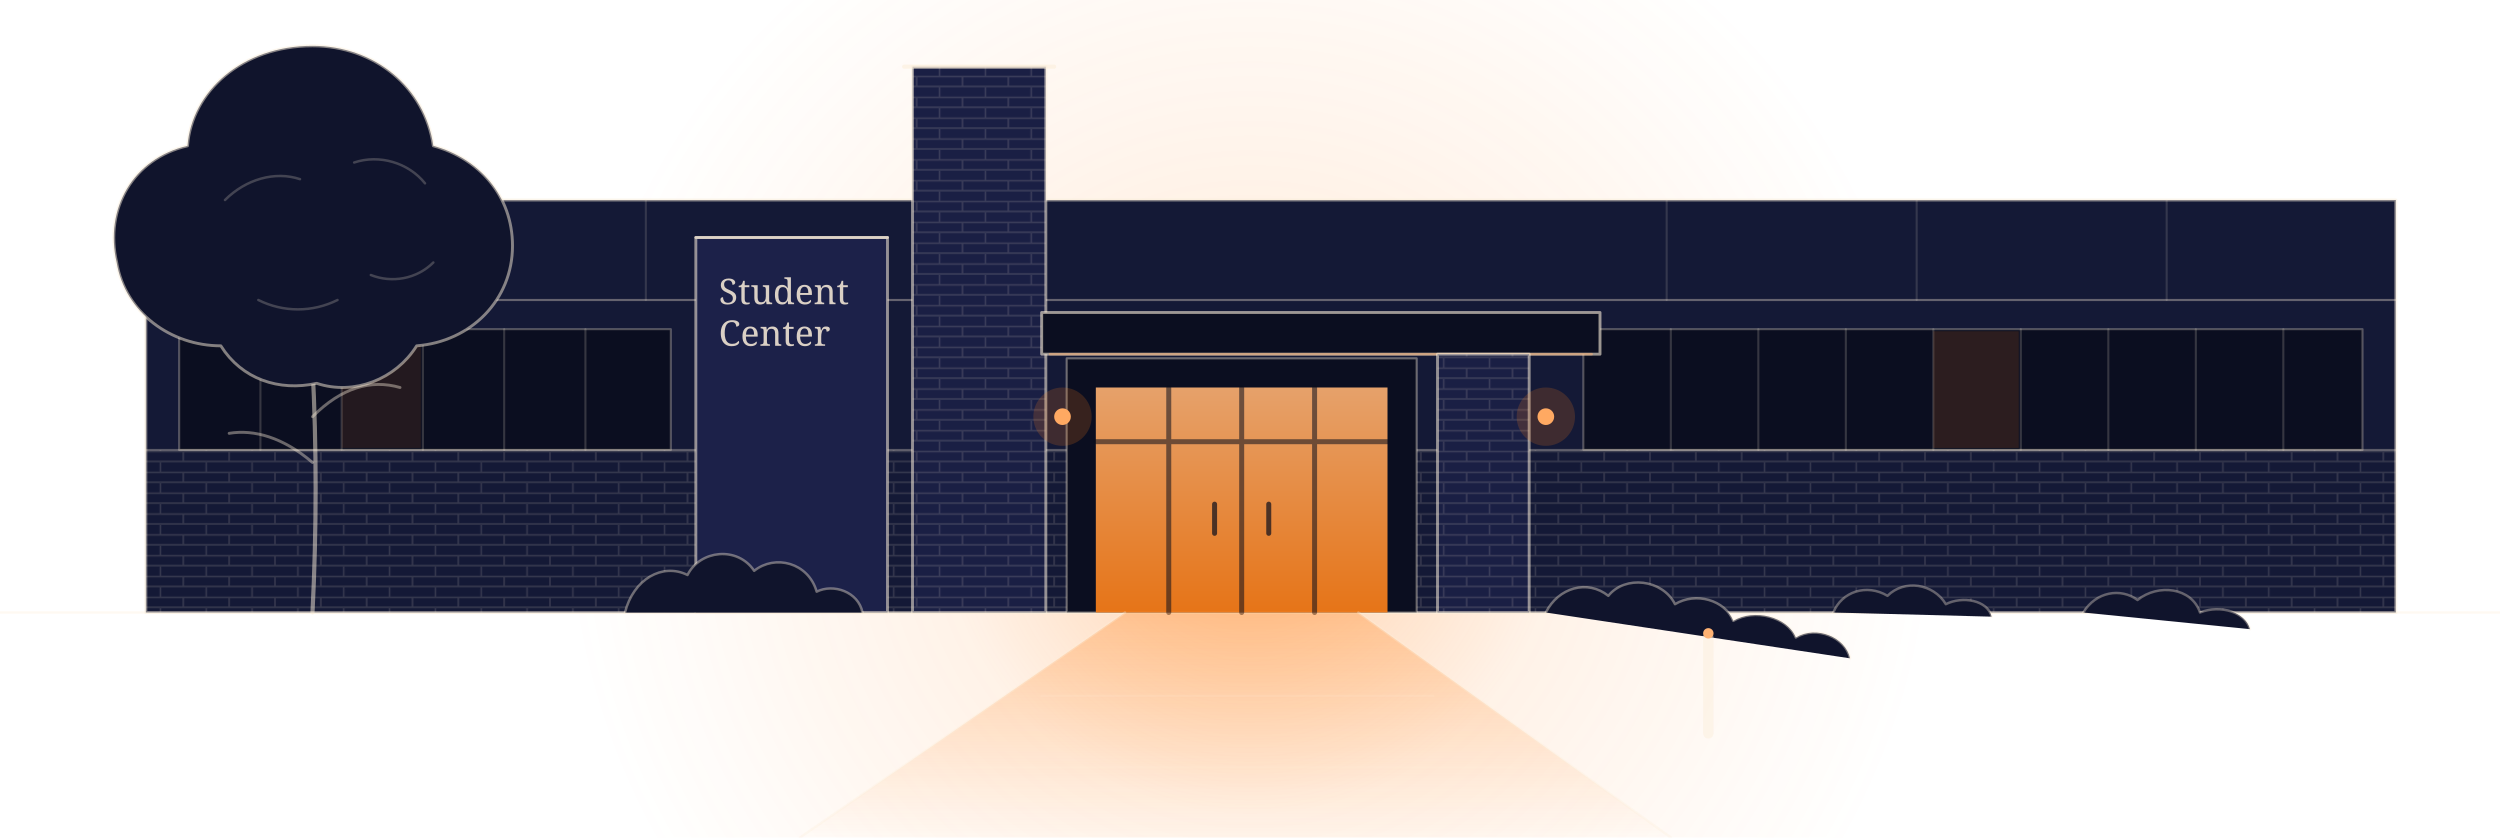
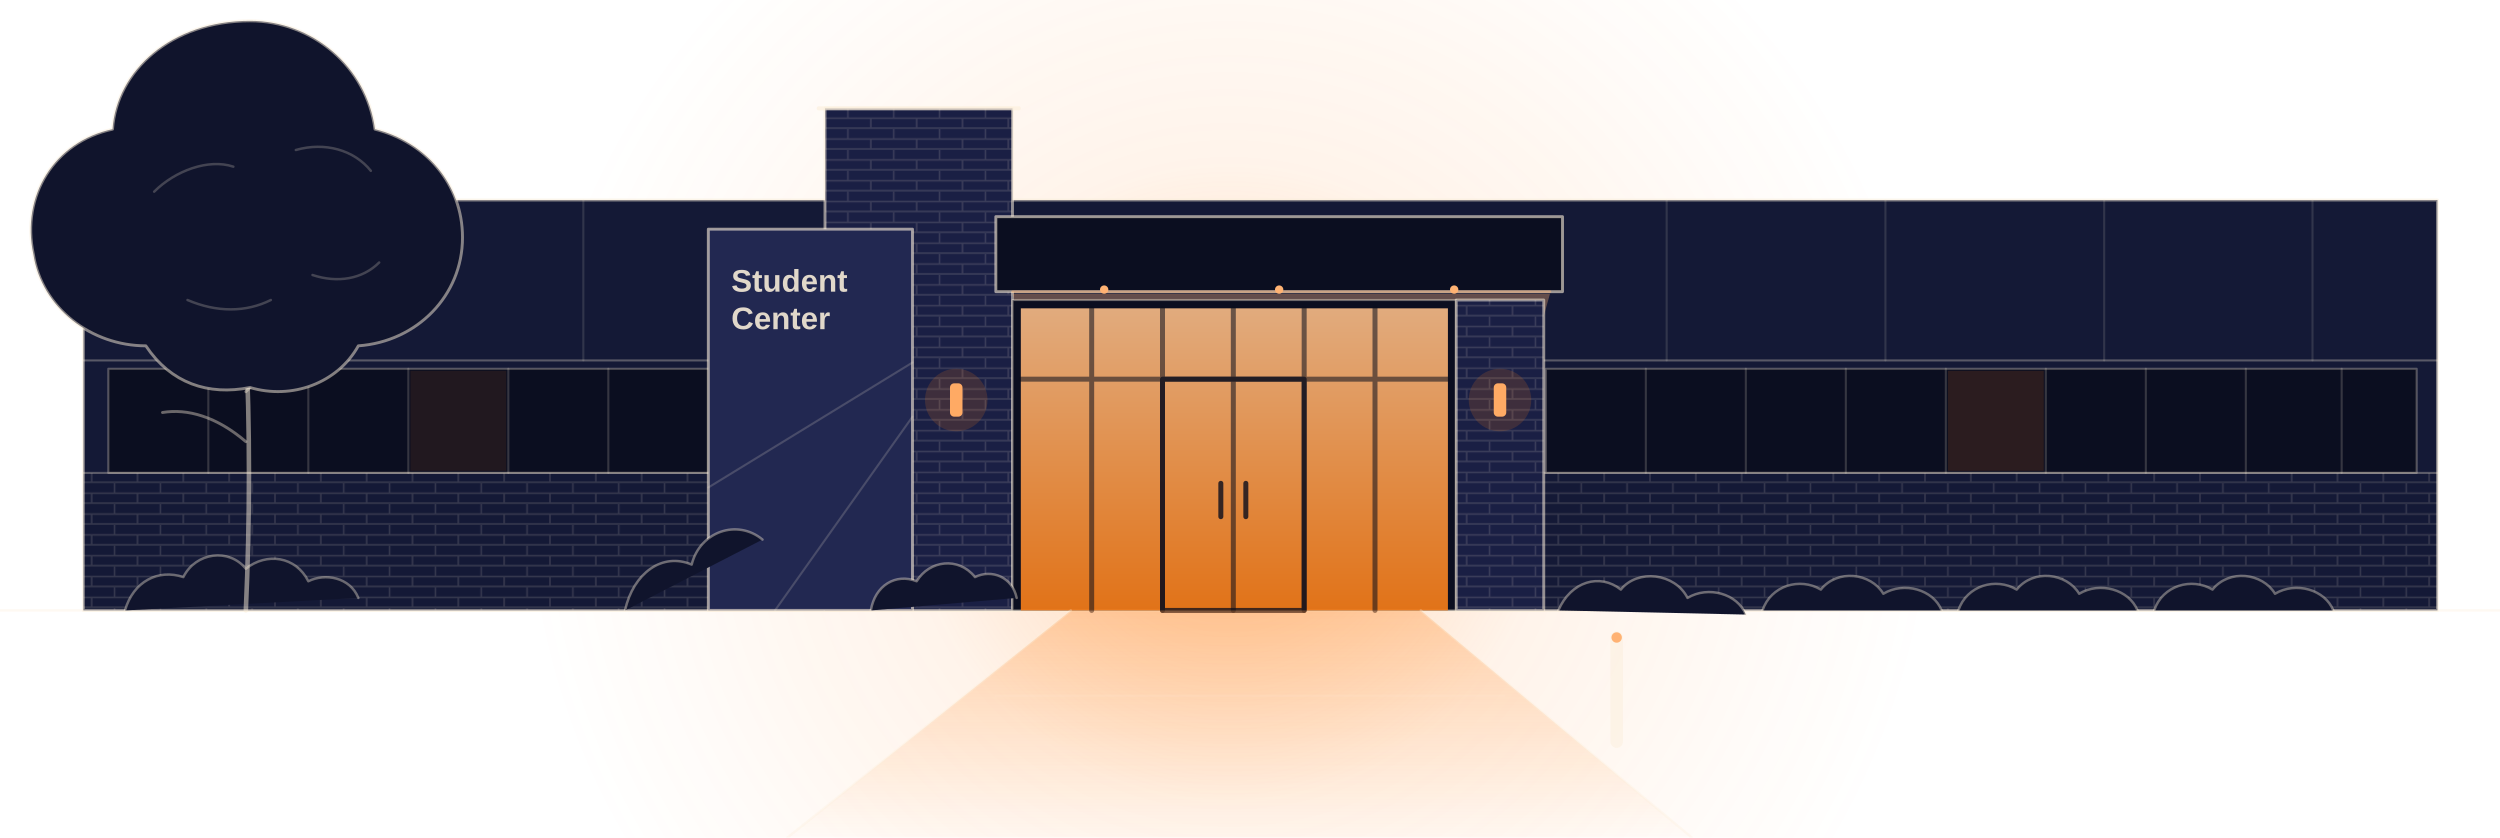
<svg class="building" viewBox="0 118 1200 402" preserveAspectRatio="xMidYMax slice" role="img" aria-label="Illustration of the CCC Student Center entrance at night, with the front doors lit">
  <defs>
-     <radialGradient id="sc-glow" cx="600" cy="360" r="330" gradientUnits="userSpaceOnUse">
-       <stop offset="0" stop-color="#FF8017" stop-opacity=".38" />
-       <stop offset=".45" stop-color="#FF8017" stop-opacity=".1" />
+     <radialGradient id="sc-glow" cx="590" cy="350" r="340" gradientUnits="userSpaceOnUse">
+       <stop offset="0" stop-color="#FF8017" stop-opacity=".36" />
+       <stop offset=".45" stop-color="#FF8017" stop-opacity=".09" />
      <stop offset="1" stop-color="#FF8017" stop-opacity="0" />
    </radialGradient>
    <linearGradient id="sc-door" x1="0" y1="0" x2="0" y2="1">
-       <stop offset="0" stop-color="#FFB273" />
+       <stop offset="0" stop-color="#FFC08A" />
      <stop offset="1" stop-color="#FF8017" />
    </linearGradient>
    <linearGradient id="sc-walk" x1="0" y1="0" x2="0" y2="1">
-       <stop offset="0" stop-color="#FF8017" stop-opacity=".32" />
+       <stop offset="0" stop-color="#FF8017" stop-opacity=".3" />
      <stop offset="1" stop-color="#FF8017" stop-opacity="0" />
+     </linearGradient>
+     <linearGradient id="sc-down" x1="0" y1="0" x2="0" y2="1">
+       <stop offset="0" stop-color="#FFB273" stop-opacity=".35" />
+       <stop offset="1" stop-color="#FFB273" stop-opacity="0" />
    </linearGradient>
    <pattern id="sc-brick" width="22" height="10" patternUnits="userSpaceOnUse">
      <path d="M0 9.5h22M11 0v4.75M0 4.75h22M0 4.75v4.75M22 4.75v4.75" stroke="#FBEFDA" stroke-opacity=".14" stroke-width=".8" fill="none" />
    </pattern>
  </defs>
  <rect y="118" width="1200" height="402" fill="url(#sc-glow)" />
  <g stroke="#FBEFDA" stroke-linejoin="round" stroke-linecap="round" fill="none">
-     <path d="M0 412h1200" stroke-opacity=".35" stroke-width="1.2" />
-     <rect x="70" y="214" width="1080" height="198" fill="#141936" stroke-opacity=".5" stroke-width="1.4" />
-     <path d="M70 262h1080" stroke-opacity=".35" stroke-width="1" />
-     <path d="M190 214v48M310 214v48M800 214v48M920 214v48M1040 214v48" stroke-opacity=".14" stroke-width="1" />
-     <rect x="86" y="276" width="236" height="58" fill="#0B0E20" stroke-opacity=".3" stroke-width="1" />
-     <rect x="760" y="276" width="374" height="58" fill="#0B0E20" stroke-opacity=".3" stroke-width="1" />
-     <path d="M125 276v58M164 276v58M203 276v58M242 276v58M281 276v58" stroke-opacity=".18" stroke-width="1" />
-     <path d="M802 276v58M844 276v58M886 276v58M928 276v58M970 276v58M1012 276v58M1054 276v58M1096 276v58" stroke-opacity=".18" stroke-width="1" />
-     <rect x="928" y="277" width="41" height="56" fill="#FF8017" fill-opacity=".14" stroke="none" />
-     <rect x="164" y="277" width="38" height="56" fill="#FF8017" fill-opacity=".1" stroke="none" />
-     <rect x="70" y="334" width="1080" height="78" fill="url(#sc-brick)" stroke="none" />
-     <path d="M70 334h1080" stroke-opacity=".3" stroke-width="1" />
-     <path d="M334 232h92v180h-92z" fill="#1C2149" stroke-opacity=".55" stroke-width="1.4" />
-     <path d="M334 232l92 0" stroke-opacity=".7" stroke-width="1.4" />
-     <rect x="438" y="150" width="64" height="262" fill="#1A1F44" stroke-opacity=".55" stroke-width="1.4" />
-     <rect x="438" y="150" width="64" height="262" fill="url(#sc-brick)" stroke="none" />
-     <path d="M434 150h72" stroke-opacity=".6" stroke-width="2" />
-     <rect x="512" y="290" width="168" height="122" fill="#0B0E20" stroke-opacity=".4" stroke-width="1" />
-     <rect x="526" y="304" width="140" height="108" fill="url(#sc-door)" fill-opacity=".9" stroke="none" />
-     <path d="M561 304v108M596 304v108M631 304v108M526 330h140" stroke="#0A0D1C" stroke-opacity=".55" stroke-width="2.4" />
-     <path d="M583 360v14M609 360v14" stroke="#0A0D1C" stroke-opacity=".7" stroke-width="2.4" />
-     <path d="M500 268h268v20H500z" fill="#0B0E20" stroke-opacity=".6" stroke-width="1.4" />
-     <path d="M504 288h260" stroke="#FFB273" stroke-opacity=".5" stroke-width="1.2" />
-     <rect x="690" y="288" width="44" height="124" fill="#1A1F44" stroke-opacity=".55" stroke-width="1.4" />
-     <rect x="690" y="288" width="44" height="124" fill="url(#sc-brick)" stroke="none" />
-     <circle cx="510" cy="318" r="4" fill="#FFB273" stroke="none" />
-     <circle cx="742" cy="318" r="4" fill="#FFB273" stroke="none" />
-     <circle cx="510" cy="318" r="14" fill="#FF8017" fill-opacity=".18" stroke="none" />
-     <circle cx="742" cy="318" r="14" fill="#FF8017" fill-opacity=".18" stroke="none" />
-     <path d="M540 412h112l150 108H384z" fill="url(#sc-walk)" stroke="none" />
-     <path d="M540 412 384 520M652 412l150 108" stroke-opacity=".3" stroke-width="1.2" />
-     <path d="M500 452h188M462 486h264" stroke-opacity=".12" stroke-width="1" />
-     <path d="M300 412c4-16 18-24 30-18 6-12 24-14 32-2 10-8 26-4 30 10 8-4 20 0 22 10" fill="#10142C" stroke-opacity=".4" stroke-width="1.2" />
-     <path d="M742 412c6-12 20-16 30-8 8-10 26-8 32 4 10-6 24-2 28 8 10-6 26-2 30 8 10-6 24 0 26 10" fill="#10142C" stroke-opacity=".4" stroke-width="1.2" />
-     <path d="M880 412c4-10 16-14 26-8 8-8 22-6 28 4 8-4 20-2 22 6" fill="#10142C" stroke-opacity=".35" stroke-width="1.2" />
-     <path d="M1000 412c6-10 18-12 26-6 10-8 26-6 30 6 10-4 22 0 24 8" fill="#10142C" stroke-opacity=".35" stroke-width="1.2" />
-     <path d="M150 412c2-40 2-80 0-118" stroke-opacity=".5" stroke-width="2" />
-     <path d="M150 340c-14-12-28-16-40-14M150 318c14-14 28-18 42-14" stroke-opacity=".4" stroke-width="1.4" />
-     <path d="M150 140c-34 0-58 22-60 48-26 6-40 30-34 56 4 24 26 40 50 40 10 16 28 22 46 18 18 6 38-2 48-18 26-2 46-22 46-48 0-24-16-42-38-48-4-28-28-48-58-48z" fill="#10142C" stroke-opacity=".5" stroke-width="1.4" />
-     <path d="M108 214c10-10 24-14 36-10M170 196c12-4 26 0 34 10M124 262c12 6 26 6 38 0M178 250c10 4 22 2 30-6" stroke-opacity=".22" stroke-width="1.2" />
-     <path d="M820 470v-46" stroke-opacity=".45" stroke-width="5" />
-     <circle cx="820" cy="422" r="2.5" fill="#FFB273" stroke="none" />
+     <path d="M0 411h1200" stroke-opacity=".35" stroke-width="1.2" />
+     <rect x="40" y="214" width="1130" height="197" fill="#141936" stroke-opacity=".5" stroke-width="1.4" />
+     <path d="M40 291h1130" stroke-opacity=".3" stroke-width="1" />
+     <path d="M160 214v77M280 214v77M800 214v77M905 214v77M1010 214v77M1110 214v77" stroke-opacity=".13" stroke-width="1" />
+     <rect x="52" y="295" width="290" height="50" fill="#0B0E20" stroke-opacity=".3" stroke-width="1" />
+     <rect x="742" y="295" width="418" height="50" fill="#0B0E20" stroke-opacity=".3" stroke-width="1" />
+     <path d="M100 295v50M148 295v50M196 295v50M244 295v50M292 295v50" stroke-opacity=".18" stroke-width="1" />
+     <path d="M790 295v50M838 295v50M886 295v50M934 295v50M982 295v50M1030 295v50M1078 295v50M1124 295v50" stroke-opacity=".18" stroke-width="1" />
+     <rect x="935" y="296" width="46" height="48" fill="#FF8017" fill-opacity=".13" stroke="none" />
+     <rect x="197" y="296" width="46" height="48" fill="#FF8017" fill-opacity=".09" stroke="none" />
+     <rect x="40" y="345" width="1130" height="66" fill="url(#sc-brick)" stroke="none" />
+     <path d="M40 345h1130" stroke-opacity=".3" stroke-width="1" />
+     <rect x="396" y="170" width="90" height="241" fill="#1A1F44" stroke-opacity=".55" stroke-width="1.4" />
+     <rect x="396" y="170" width="90" height="241" fill="url(#sc-brick)" stroke="none" />
+     <path d="M393 170h96" stroke-opacity=".6" stroke-width="2" />
+     <path d="M340 228h98v183h-98z" fill="#222851" stroke-opacity=".6" stroke-width="1.4" />
+     <path d="M372 411 438 318M340 352l98-60" stroke-opacity=".18" stroke-width="1" />
+     <path d="M478 222h272v36H478z" fill="#0B0E20" stroke-opacity=".6" stroke-width="1.4" />
+     <path d="M486 258h258" stroke="#FFB273" stroke-opacity=".45" stroke-width="1.2" />
+     <path d="M486 259h258l-14 50H500z" fill="url(#sc-down)" stroke="none" />
+     <circle cx="530" cy="257" r="2" fill="#FFB273" stroke="none" />
+     <circle cx="614" cy="257" r="2" fill="#FFB273" stroke="none" />
+     <circle cx="698" cy="257" r="2" fill="#FFB273" stroke="none" />
+     <rect x="486" y="262" width="213" height="149" fill="#0B0E20" stroke-opacity=".4" stroke-width="1" />
+     <rect x="490" y="266" width="205" height="145" fill="url(#sc-door)" fill-opacity=".88" stroke="none" />
+     <path d="M490 300h205M524 266v145M558 266v145M592 266v145M626 266v145M660 266v145" stroke="#0A0D1C" stroke-opacity=".55" stroke-width="2.4" />
+     <path d="M558 300h68v111h-68z" stroke="#0A0D1C" stroke-opacity=".75" stroke-width="2.4" />
+     <path d="M586 350v16M598 350v16" stroke="#0A0D1C" stroke-opacity=".8" stroke-width="2.4" />
+     <rect x="699" y="262" width="42" height="149" fill="#1A1F44" stroke-opacity=".55" stroke-width="1.4" />
+     <rect x="699" y="262" width="42" height="149" fill="url(#sc-brick)" stroke="none" />
+     <rect x="456" y="302" width="6" height="16" rx="2" fill="#FFB273" stroke="none" />
+     <rect x="717" y="302" width="6" height="16" rx="2" fill="#FFB273" stroke="none" />
+     <circle cx="459" cy="310" r="15" fill="#FF8017" fill-opacity=".16" stroke="none" />
+     <circle cx="720" cy="310" r="15" fill="#FF8017" fill-opacity=".16" stroke="none" />
+     <path d="M514 411h168l130 109H378z" fill="url(#sc-walk)" stroke="none" />
+     <path d="M514 411 378 520M682 411l130 109" stroke-opacity=".3" stroke-width="1.2" />
+     <path d="M478 452h244M446 486h306" stroke-opacity=".12" stroke-width="1" />
+     <path d="M60 411c4-14 16-20 28-16 6-12 22-14 30-4 10-8 24-6 30 6 8-4 20-2 24 8" fill="#10142C" stroke-opacity=".38" stroke-width="1.2" />
+     <path d="M300 411c4-18 18-28 32-22 4-16 22-22 34-12" fill="#10142C" stroke-opacity=".4" stroke-width="1.2" />
+     <path d="M418 411c2-12 12-18 22-14 6-10 20-12 28-2 8-4 18 0 20 10" fill="#10142C" stroke-opacity=".4" stroke-width="1.2" />
+     <path d="M748 411c6-14 20-18 30-10 8-10 26-8 32 4 10-6 24-2 28 8" fill="#10142C" stroke-opacity=".4" stroke-width="1.2" />
+     <path d="M846 411c4-12 18-16 28-10 8-10 24-8 30 2 10-6 24-2 28 8" fill="#10142C" stroke-opacity=".38" stroke-width="1.2" />
+     <path d="M940 411c4-12 18-16 28-10 8-10 24-8 30 2 10-6 24-2 28 8" fill="#10142C" stroke-opacity=".38" stroke-width="1.2" />
+     <path d="M1034 411c4-12 18-16 28-10 8-10 24-8 30 2 10-6 24-2 28 8" fill="#10142C" stroke-opacity=".38" stroke-width="1.2" />
+     <path d="M118 411c2-44 2-88 0-130" stroke-opacity=".5" stroke-width="2.2" />
+     <path d="M118 330c-14-12-28-16-40-14M118 306c14-14 30-18 44-14" stroke-opacity=".4" stroke-width="1.4" />
+     <path d="M120 128c-38 0-64 24-66 52-28 6-44 32-38 60 4 26 28 44 54 44 12 18 30 24 50 20 20 6 42-2 52-20 28-2 50-24 50-52 0-26-18-46-42-52-4-30-30-52-60-52z" fill="#10142C" stroke-opacity=".5" stroke-width="1.4" />
+     <path d="M74 210c10-10 26-16 38-12M142 190c14-4 28 0 36 10M90 262c14 6 28 6 40 0M150 250c12 4 24 2 32-6" stroke-opacity=".22" stroke-width="1.2" />
+     <path d="M776 474v-50" stroke-opacity=".45" stroke-width="6" />
+     <circle cx="776" cy="424" r="2.5" fill="#FFB273" stroke="none" />
  </g>
-   <g font-family="ivypresto-display, Georgia, serif" fill="#FBEFDA" fill-opacity=".85">
-     <text x="345" y="264" font-size="17">Student</text>
-     <text x="345" y="284" font-size="17">Center</text>
+   <g font-family="proxima-nova, 'Helvetica Neue', Arial, sans-serif" font-weight="600" fill="#FBEFDA" fill-opacity=".88">
+     <text x="351" y="258" font-size="15">Student</text>
+     <text x="351" y="276" font-size="15">Center</text>
  </g>
</svg>
